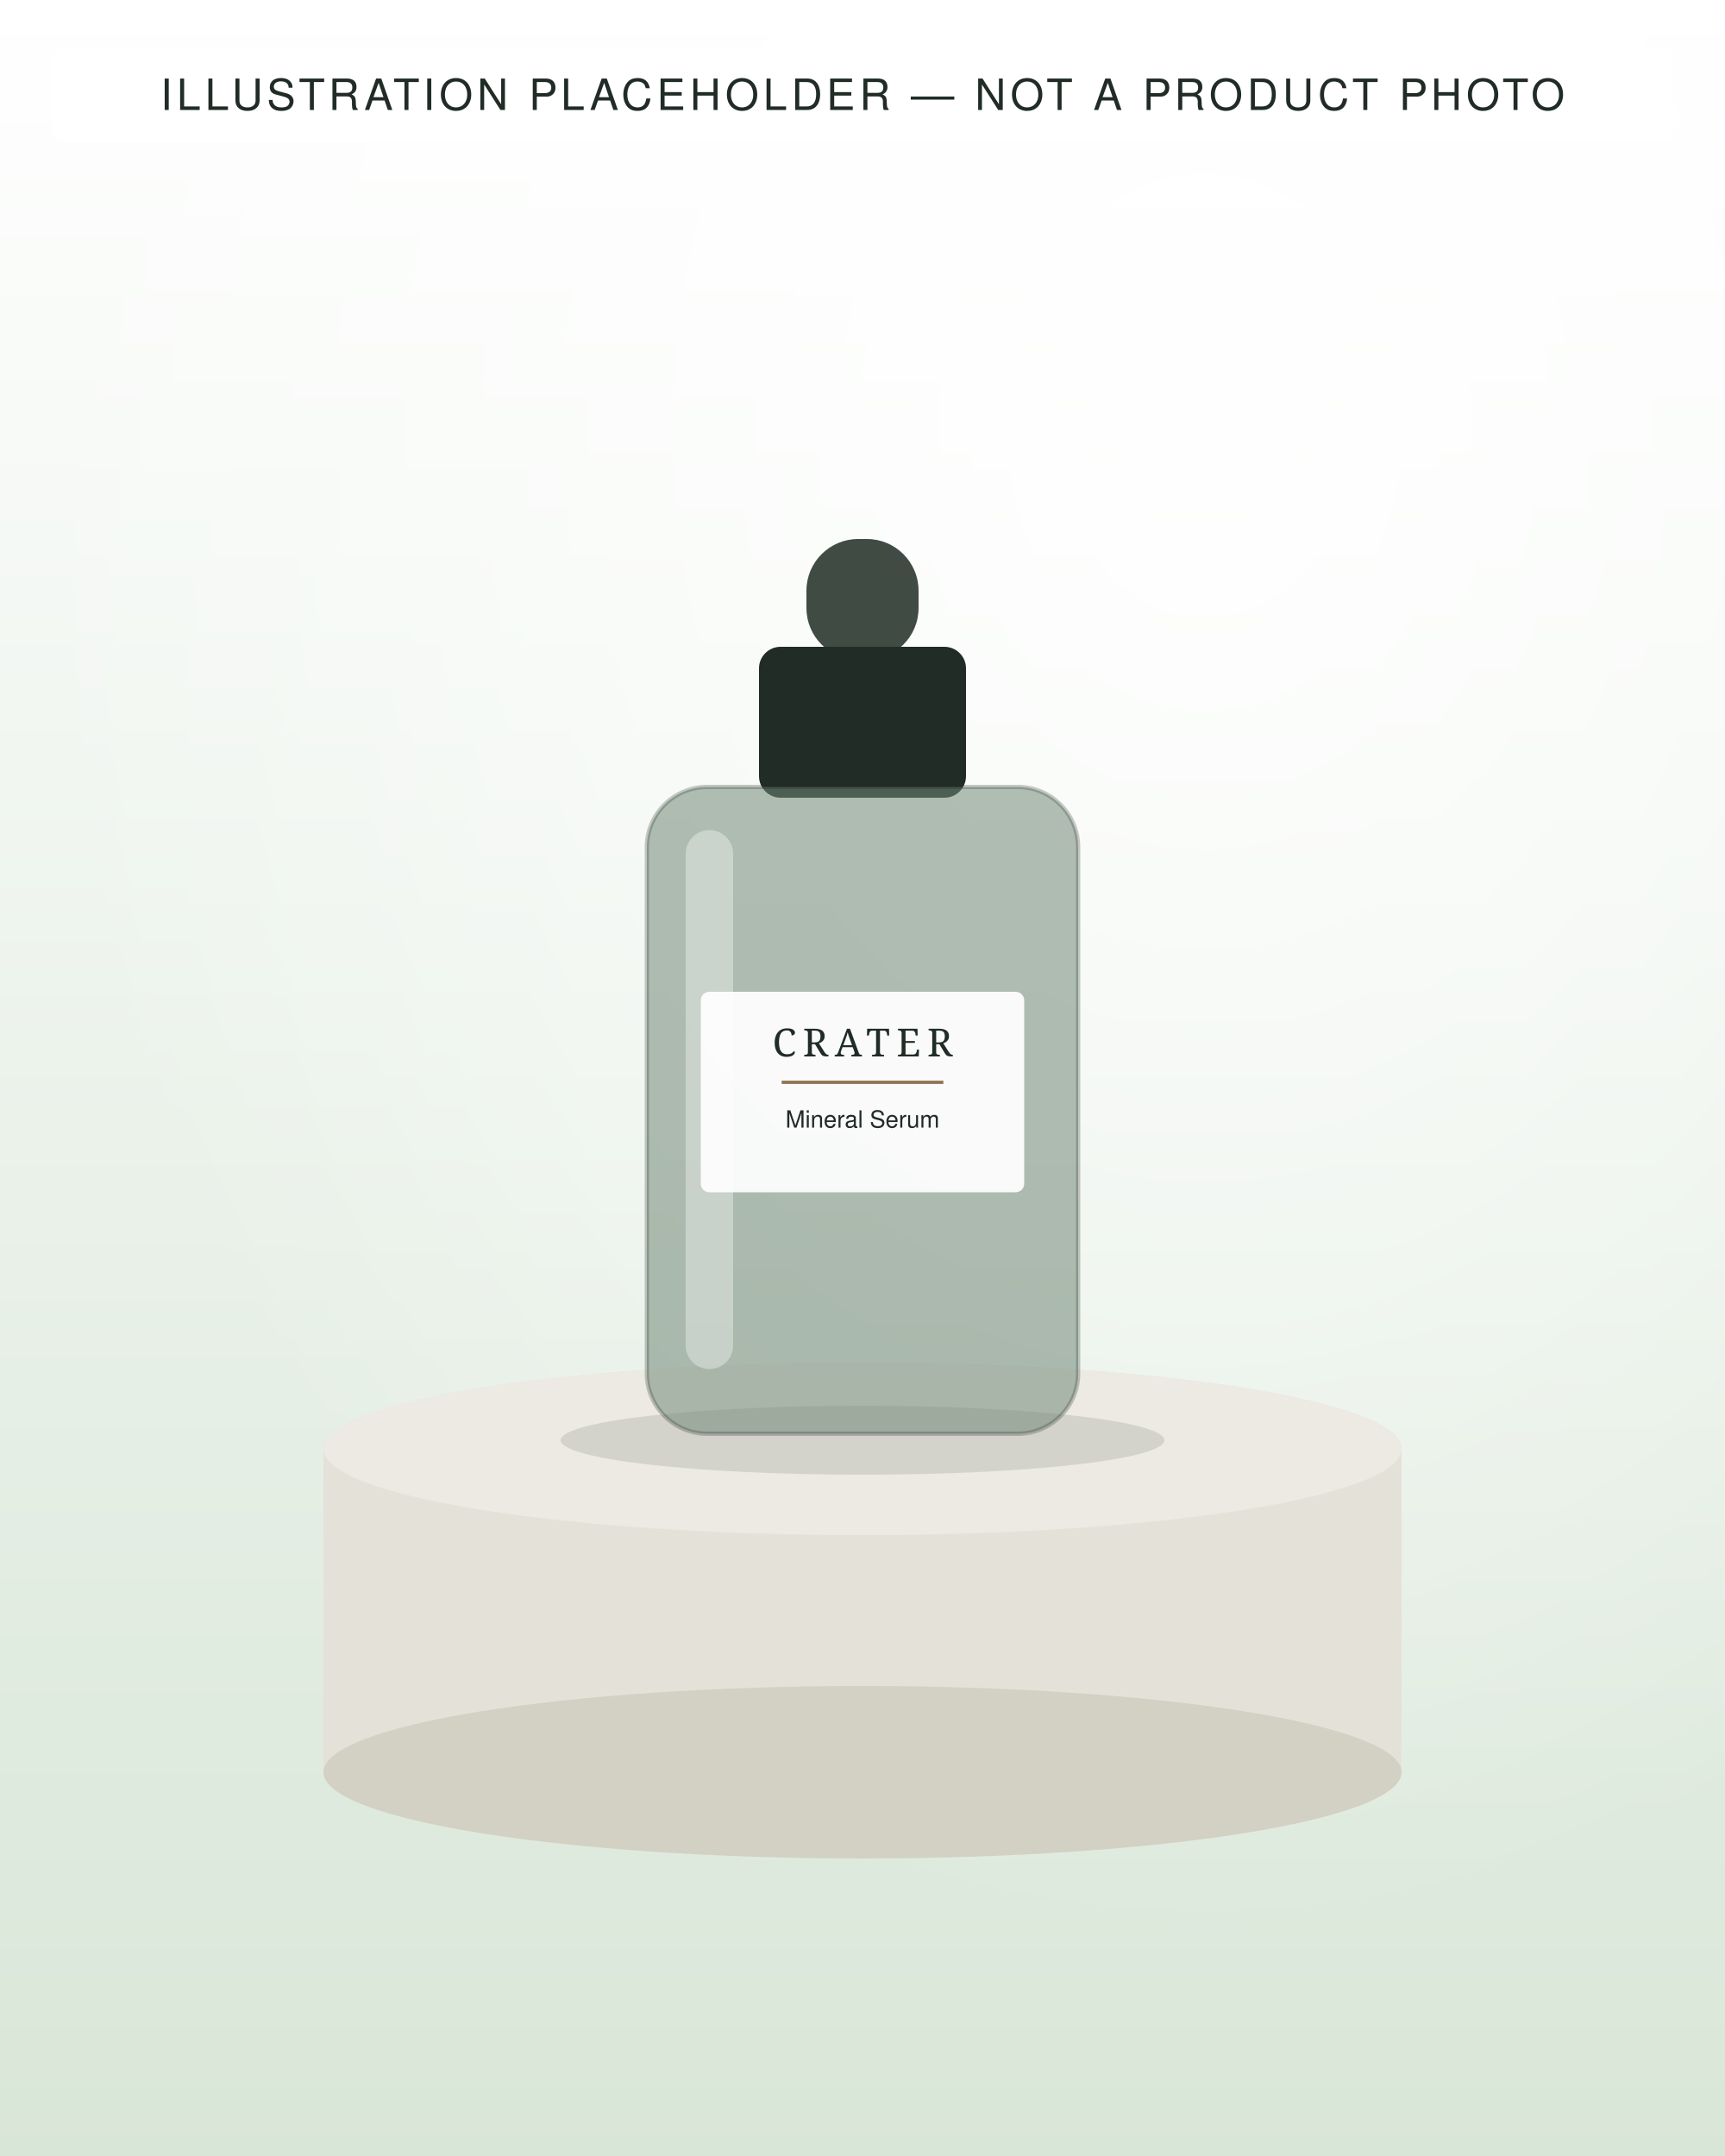
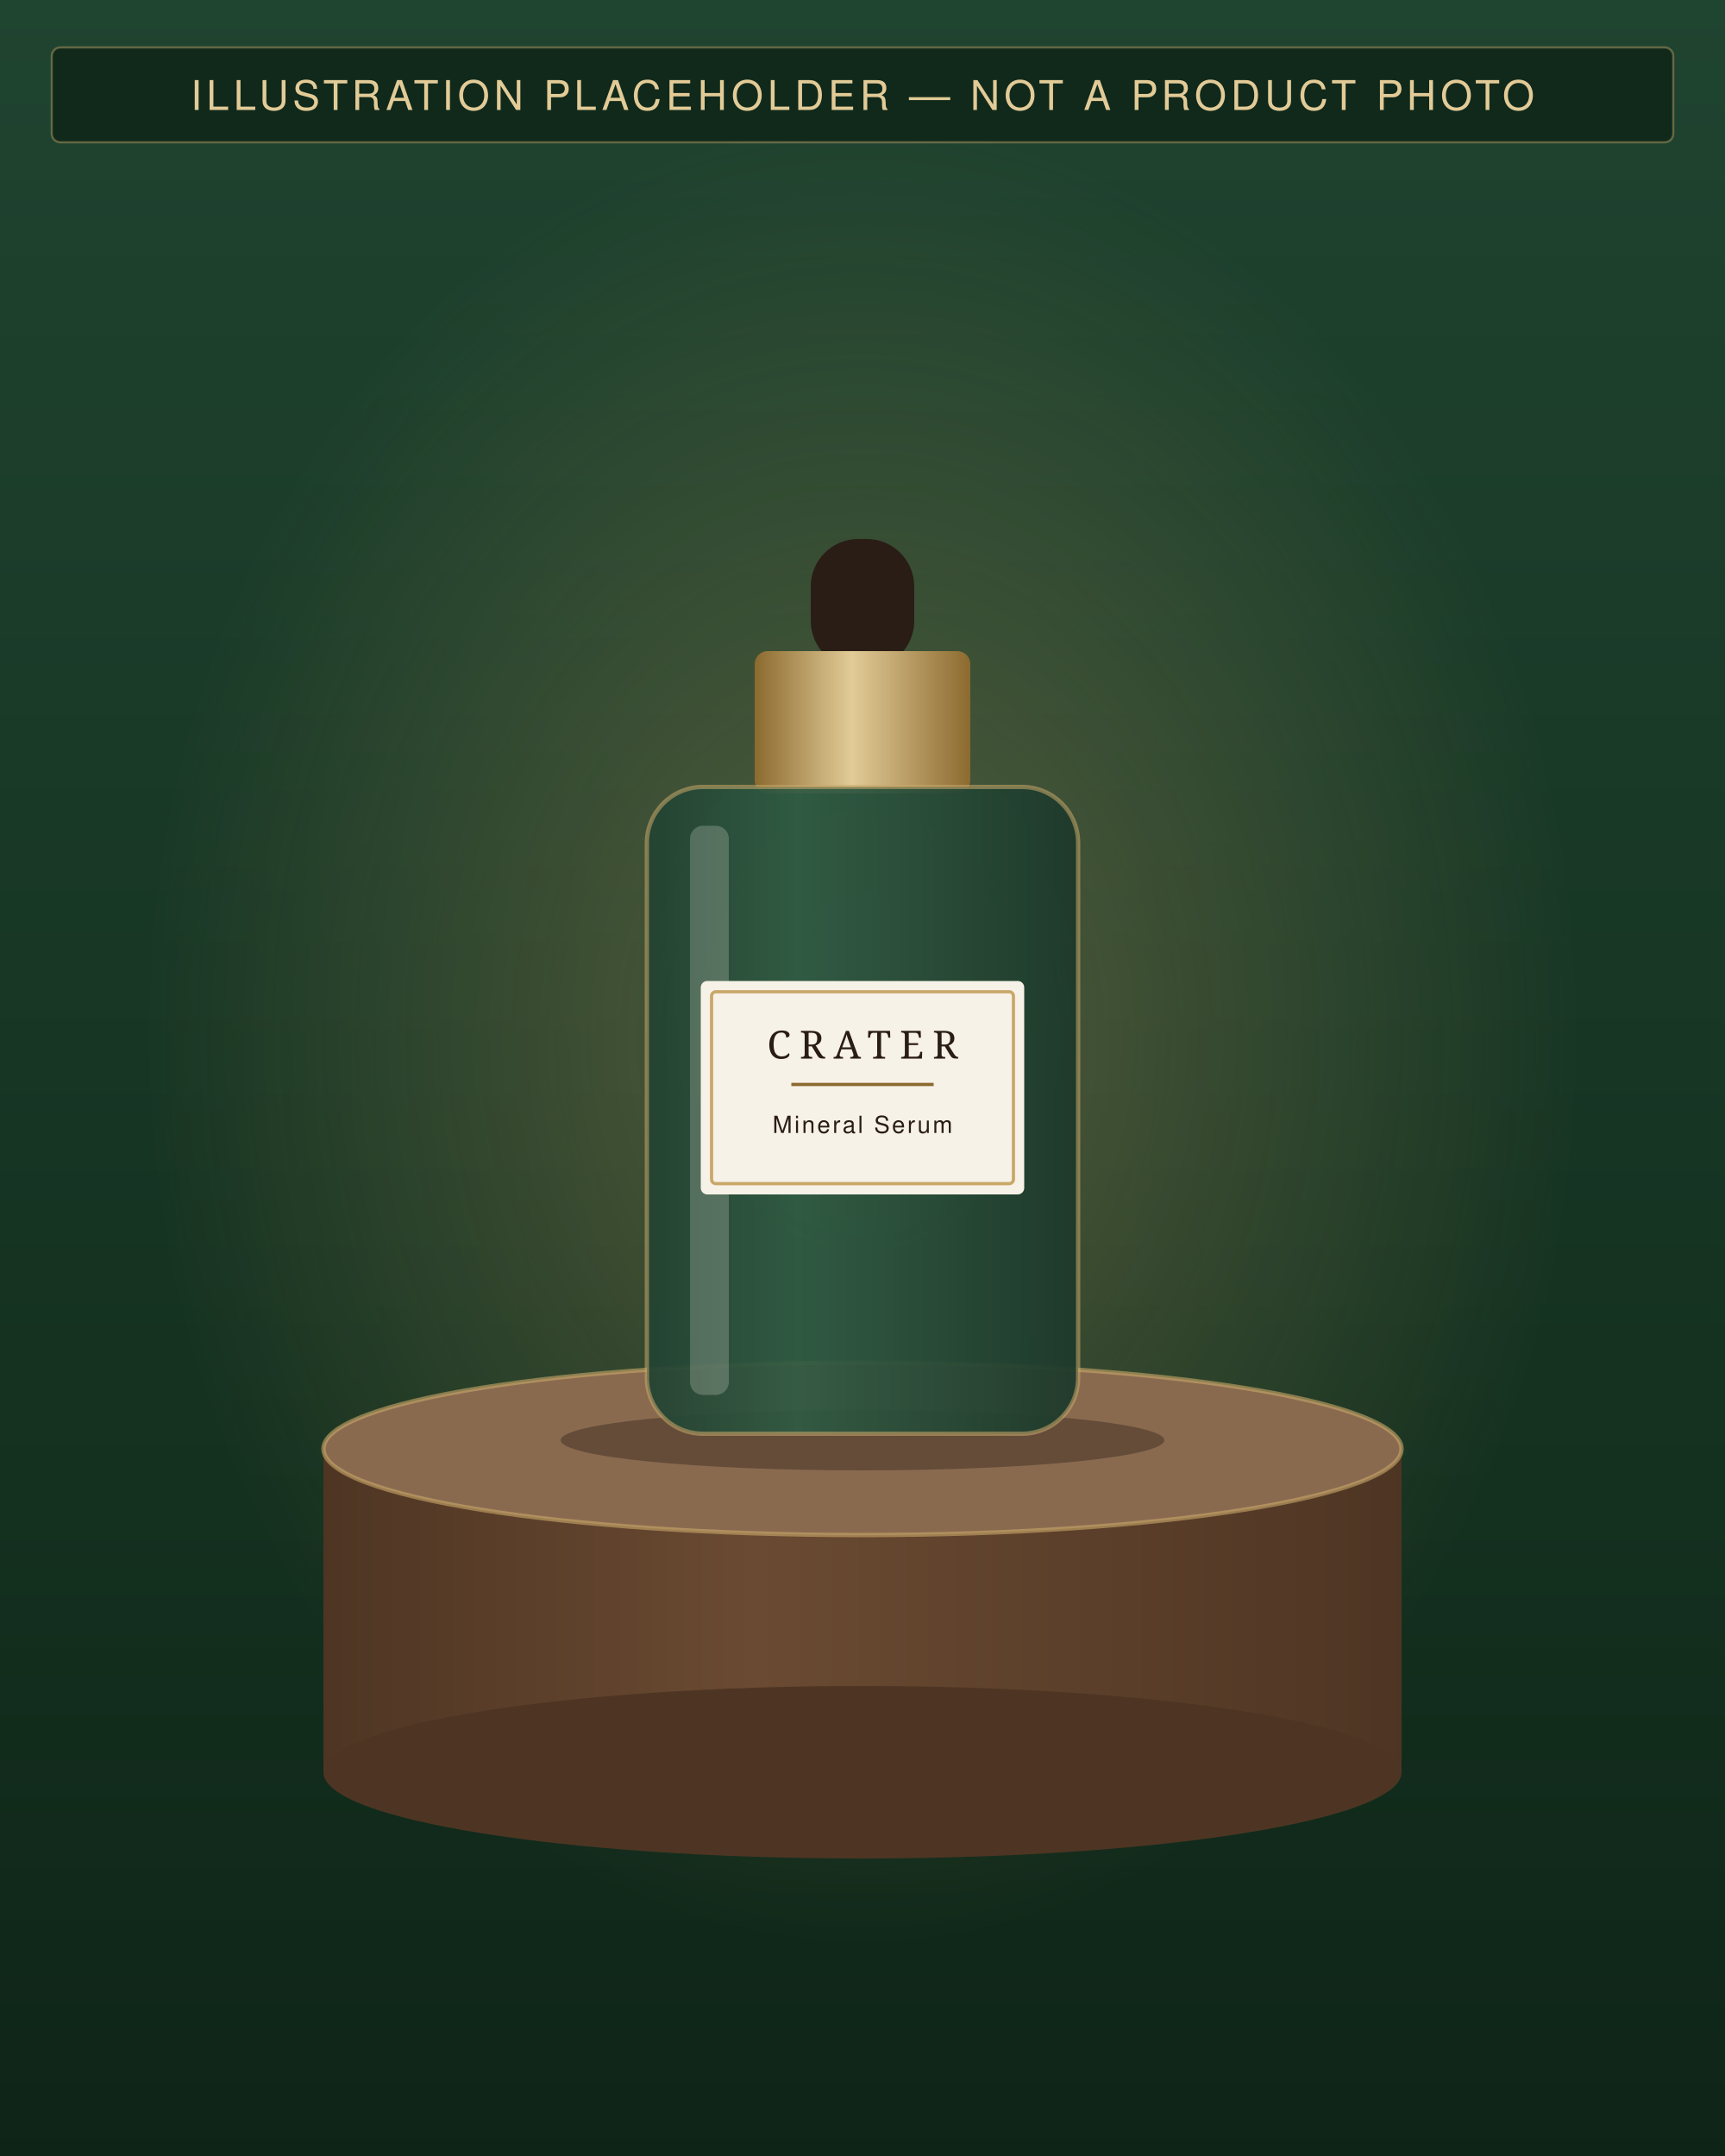
<svg xmlns="http://www.w3.org/2000/svg" viewBox="0 0 800 1000" width="800" height="1000" role="img" aria-label="Illustration placeholder: Mineral Serum">
  <defs>
    <linearGradient id="bg" x1="0" y1="0" x2="0" y2="1">
-       <stop offset="0" stop-color="#FFFFFF" />
-       <stop offset="1" stop-color="#D8E6D7" />
+       <stop offset="0" stop-color="#1F4430" />
+       <stop offset="0.7" stop-color="#14301F" />
+       <stop offset="1" stop-color="#0E2417" />
    </linearGradient>
-     <radialGradient id="light" cx="0.7" cy="0.2" r="0.7">
-       <stop offset="0" stop-color="#FFFFFF" stop-opacity="0.9" />
-       <stop offset="1" stop-color="#FFFFFF" stop-opacity="0" />
+     <radialGradient id="glow" cx="0.5" cy="0.48" r="0.42">
+       <stop offset="0" stop-color="#C9A86A" stop-opacity="0.34" />
+       <stop offset="1" stop-color="#C9A86A" stop-opacity="0" />
    </radialGradient>
+     <linearGradient id="gilt" x1="0" y1="0" x2="1" y2="0">
+       <stop offset="0" stop-color="#8C6A2F" />
+       <stop offset="0.45" stop-color="#E2CB97" />
+       <stop offset="1" stop-color="#8C6A2F" />
+     </linearGradient>
+     <linearGradient id="glassShade" x1="0" y1="0" x2="1" y2="0">
+       <stop offset="0" stop-color="#000" stop-opacity="0.25" />
+       <stop offset="0.35" stop-color="#000" stop-opacity="0" />
+       <stop offset="1" stop-color="#000" stop-opacity="0.35" />
+     </linearGradient>
+     <linearGradient id="stone" x1="0" y1="0" x2="1" y2="0">
+       <stop offset="0" stop-color="#4E3523" />
+       <stop offset="0.4" stop-color="#6A4A32" />
+       <stop offset="1" stop-color="#4E3523" />
+     </linearGradient>
  </defs>
  <rect width="800" height="1000" fill="url(#bg)" />
-   <rect width="800" height="1000" fill="url(#light)" />
-   <ellipse cx="400" cy="672" rx="250" ry="40" fill="#E4E2D8" />
-   <rect x="150" y="672" width="500" height="150" fill="#E4E2D8" />
-   <ellipse cx="400" cy="822" rx="250" ry="40" fill="#D3D0C4" />
-   <ellipse cx="400" cy="672" rx="250" ry="40" fill="#ECEAE2" />
-   <ellipse cx="400" cy="668" rx="140" ry="16" fill="#202C25" opacity="0.12" />
-   <rect x="352" y="300" width="96" height="70" rx="10" fill="#202C25" />
-   <rect x="374" y="250" width="52" height="56" rx="24" fill="#202C25" opacity="0.85" />
-   <rect x="300" y="365" width="200" height="300" rx="28" fill="#738979" opacity="0.55" />
-   <rect x="300" y="365" width="200" height="300" rx="28" fill="none" stroke="#202C25" stroke-opacity="0.25" stroke-width="2" />
-   <rect x="318" y="385" width="22" height="250" rx="11" fill="#FFFFFF" opacity="0.35" />
-   <rect x="325" y="460" width="150" height="93" rx="4" fill="#FFFFFF" opacity="0.92" />
-   <text x="400" y="490" text-anchor="middle" font-family="Georgia, serif" font-size="18" letter-spacing="3" fill="#202C25">CRATER</text>
-   <line x1="362.5" y1="502" x2="437.5" y2="502" stroke="#917254" stroke-width="1.5" />
-   <text x="400" y="523" text-anchor="middle" font-family="Helvetica, Arial, sans-serif" font-size="11" fill="#202C25">Mineral Serum</text>
-   <rect x="24" y="22" width="752" height="44" rx="6" fill="#FFFFFF" opacity="0.85" />
-   <text x="400" y="51" text-anchor="middle" font-family="Helvetica, Arial, sans-serif" font-size="20" letter-spacing="2" fill="#202C25">ILLUSTRATION PLACEHOLDER — NOT A PRODUCT PHOTO</text>
+   <rect width="800" height="1000" fill="url(#glow)" />
+   <rect x="150" y="672" width="500" height="150" fill="url(#stone)" />
+   <ellipse cx="400" cy="822" rx="250" ry="40" fill="#4E3523" />
+   <ellipse cx="400" cy="672" rx="250" ry="40" fill="#8A6A4F" />
+   <ellipse cx="400" cy="672" rx="250" ry="40" fill="none" stroke="#C9A86A" stroke-opacity="0.6" stroke-width="2" />
+   <ellipse cx="400" cy="668" rx="140" ry="14" fill="#000" opacity="0.28" />
+   <rect x="376" y="250" width="48" height="60" rx="22" fill="#2A1D15" />
+   <rect x="350" y="302" width="100" height="66" rx="6" fill="url(#gilt)" />
+   <rect x="300" y="365" width="200" height="300" rx="26" fill="#2F5A43" opacity="0.92" />
+   <rect x="300" y="365" width="200" height="300" rx="26" fill="url(#glassShade)" />
+   <rect x="300" y="365" width="200" height="300" rx="26" fill="none" stroke="#C9A86A" stroke-opacity="0.55" stroke-width="2" />
+   <rect x="320" y="383" width="18" height="264" rx="6" fill="#F7F2E8" opacity="0.22" />
+   <rect x="325" y="455" width="150" height="99" rx="3" fill="#F7F2E8" />
+   <rect x="330" y="460" width="140" height="89" rx="2" fill="none" stroke="#C9A86A" stroke-width="1.5" />
+   <text x="400" y="491" text-anchor="middle" font-family="Didot, 'Bodoni 72', Georgia, serif" font-size="18" letter-spacing="4" fill="#2A1D15">CRATER</text>
+   <path d="M367 503 H433" stroke="#8C6A2F" stroke-width="1.5" />
+   <text x="400" y="525.5" text-anchor="middle" font-family="Helvetica, Arial, sans-serif" font-size="11" letter-spacing="1" fill="#2A1D15">Mineral Serum</text>
+   <rect x="24" y="22" width="752" height="44" rx="4" fill="#0E2417" opacity="0.85" stroke="#C9A86A" stroke-opacity="0.5" />
+   <text x="400" y="51" text-anchor="middle" font-family="Helvetica, Arial, sans-serif" font-size="19" letter-spacing="2" fill="#E2CB97">ILLUSTRATION PLACEHOLDER — NOT A PRODUCT PHOTO</text>
</svg>
